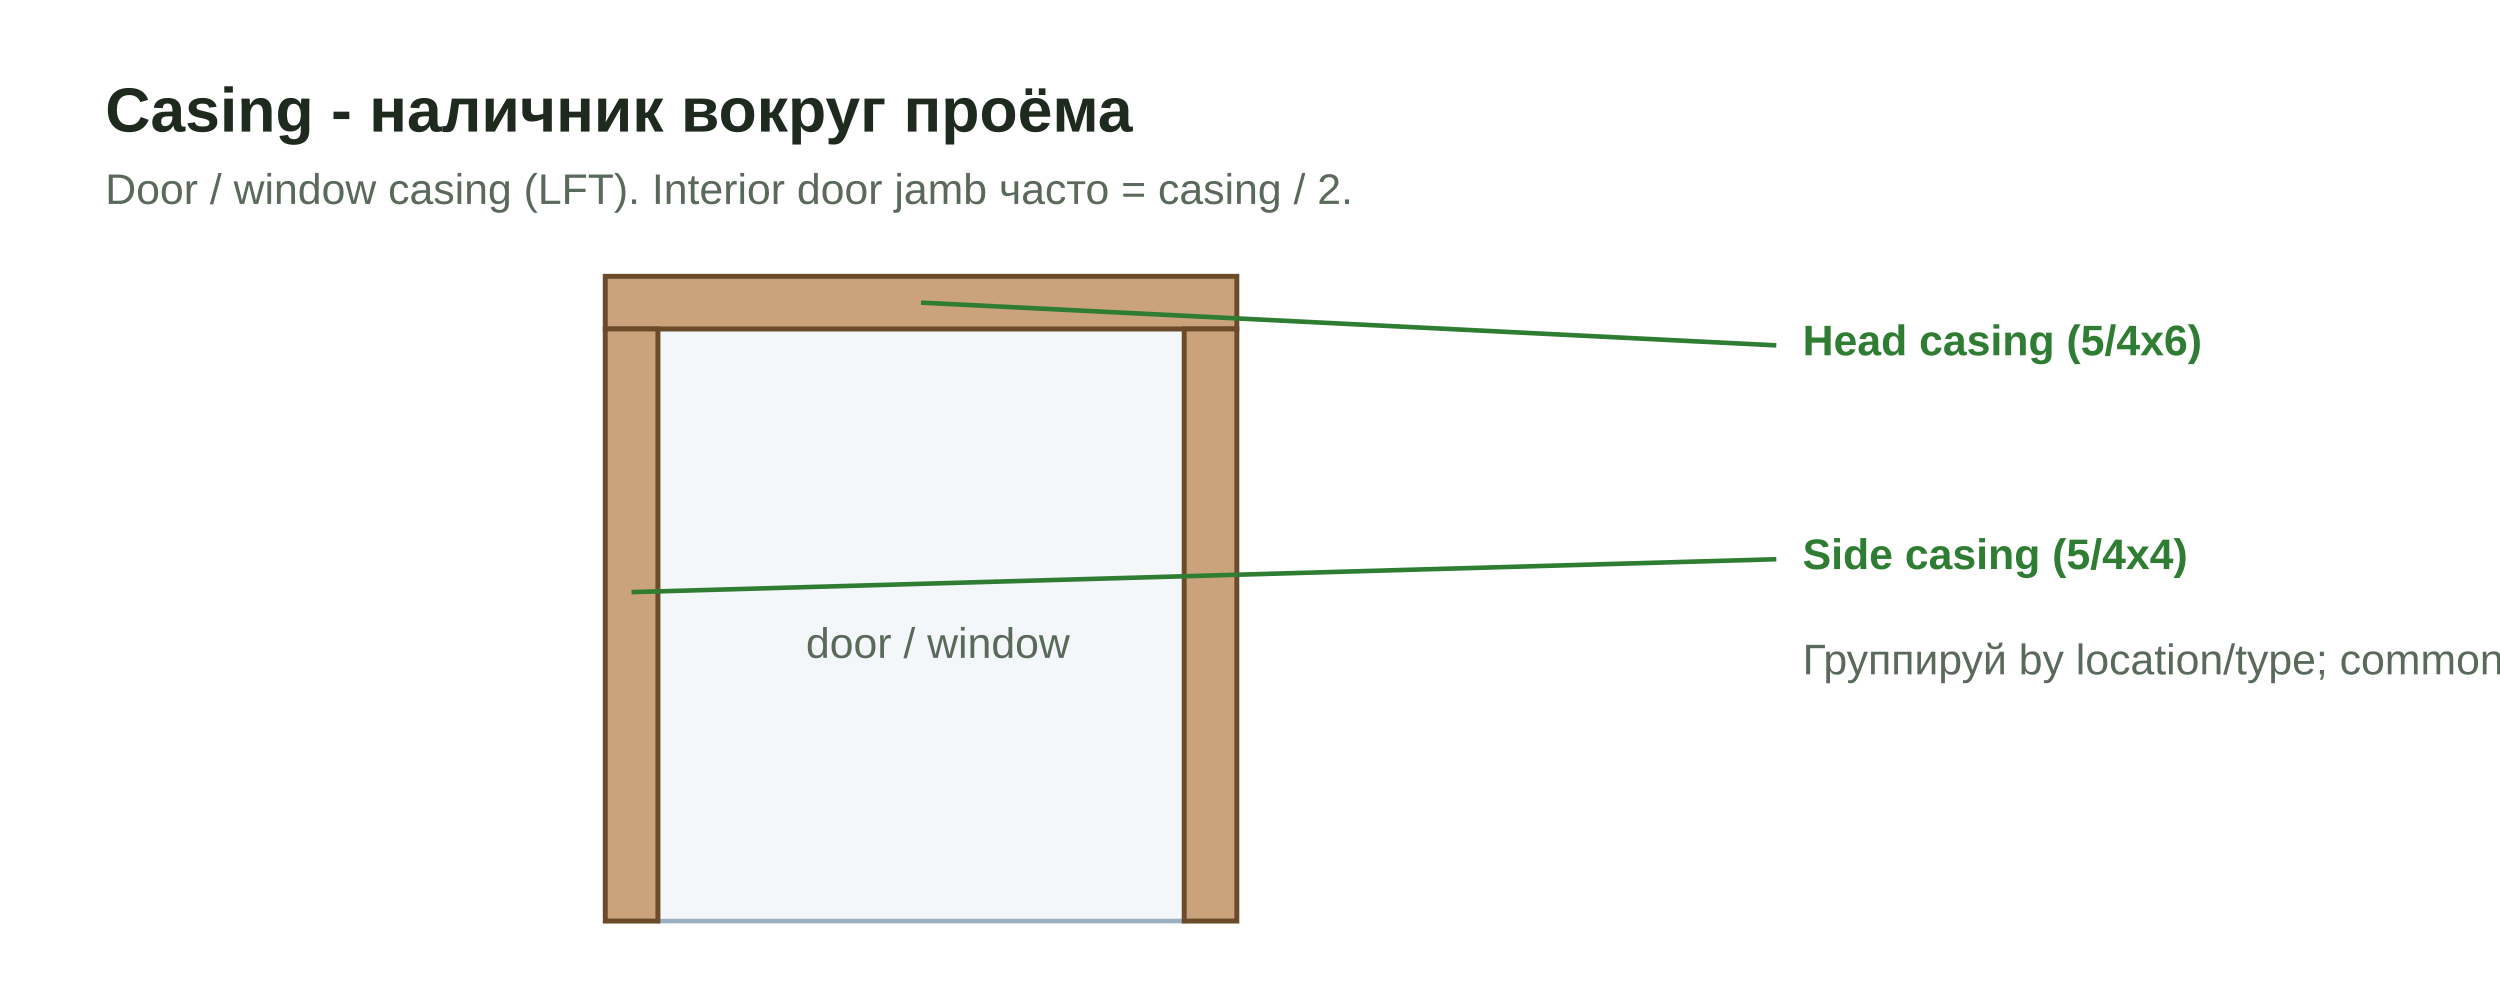
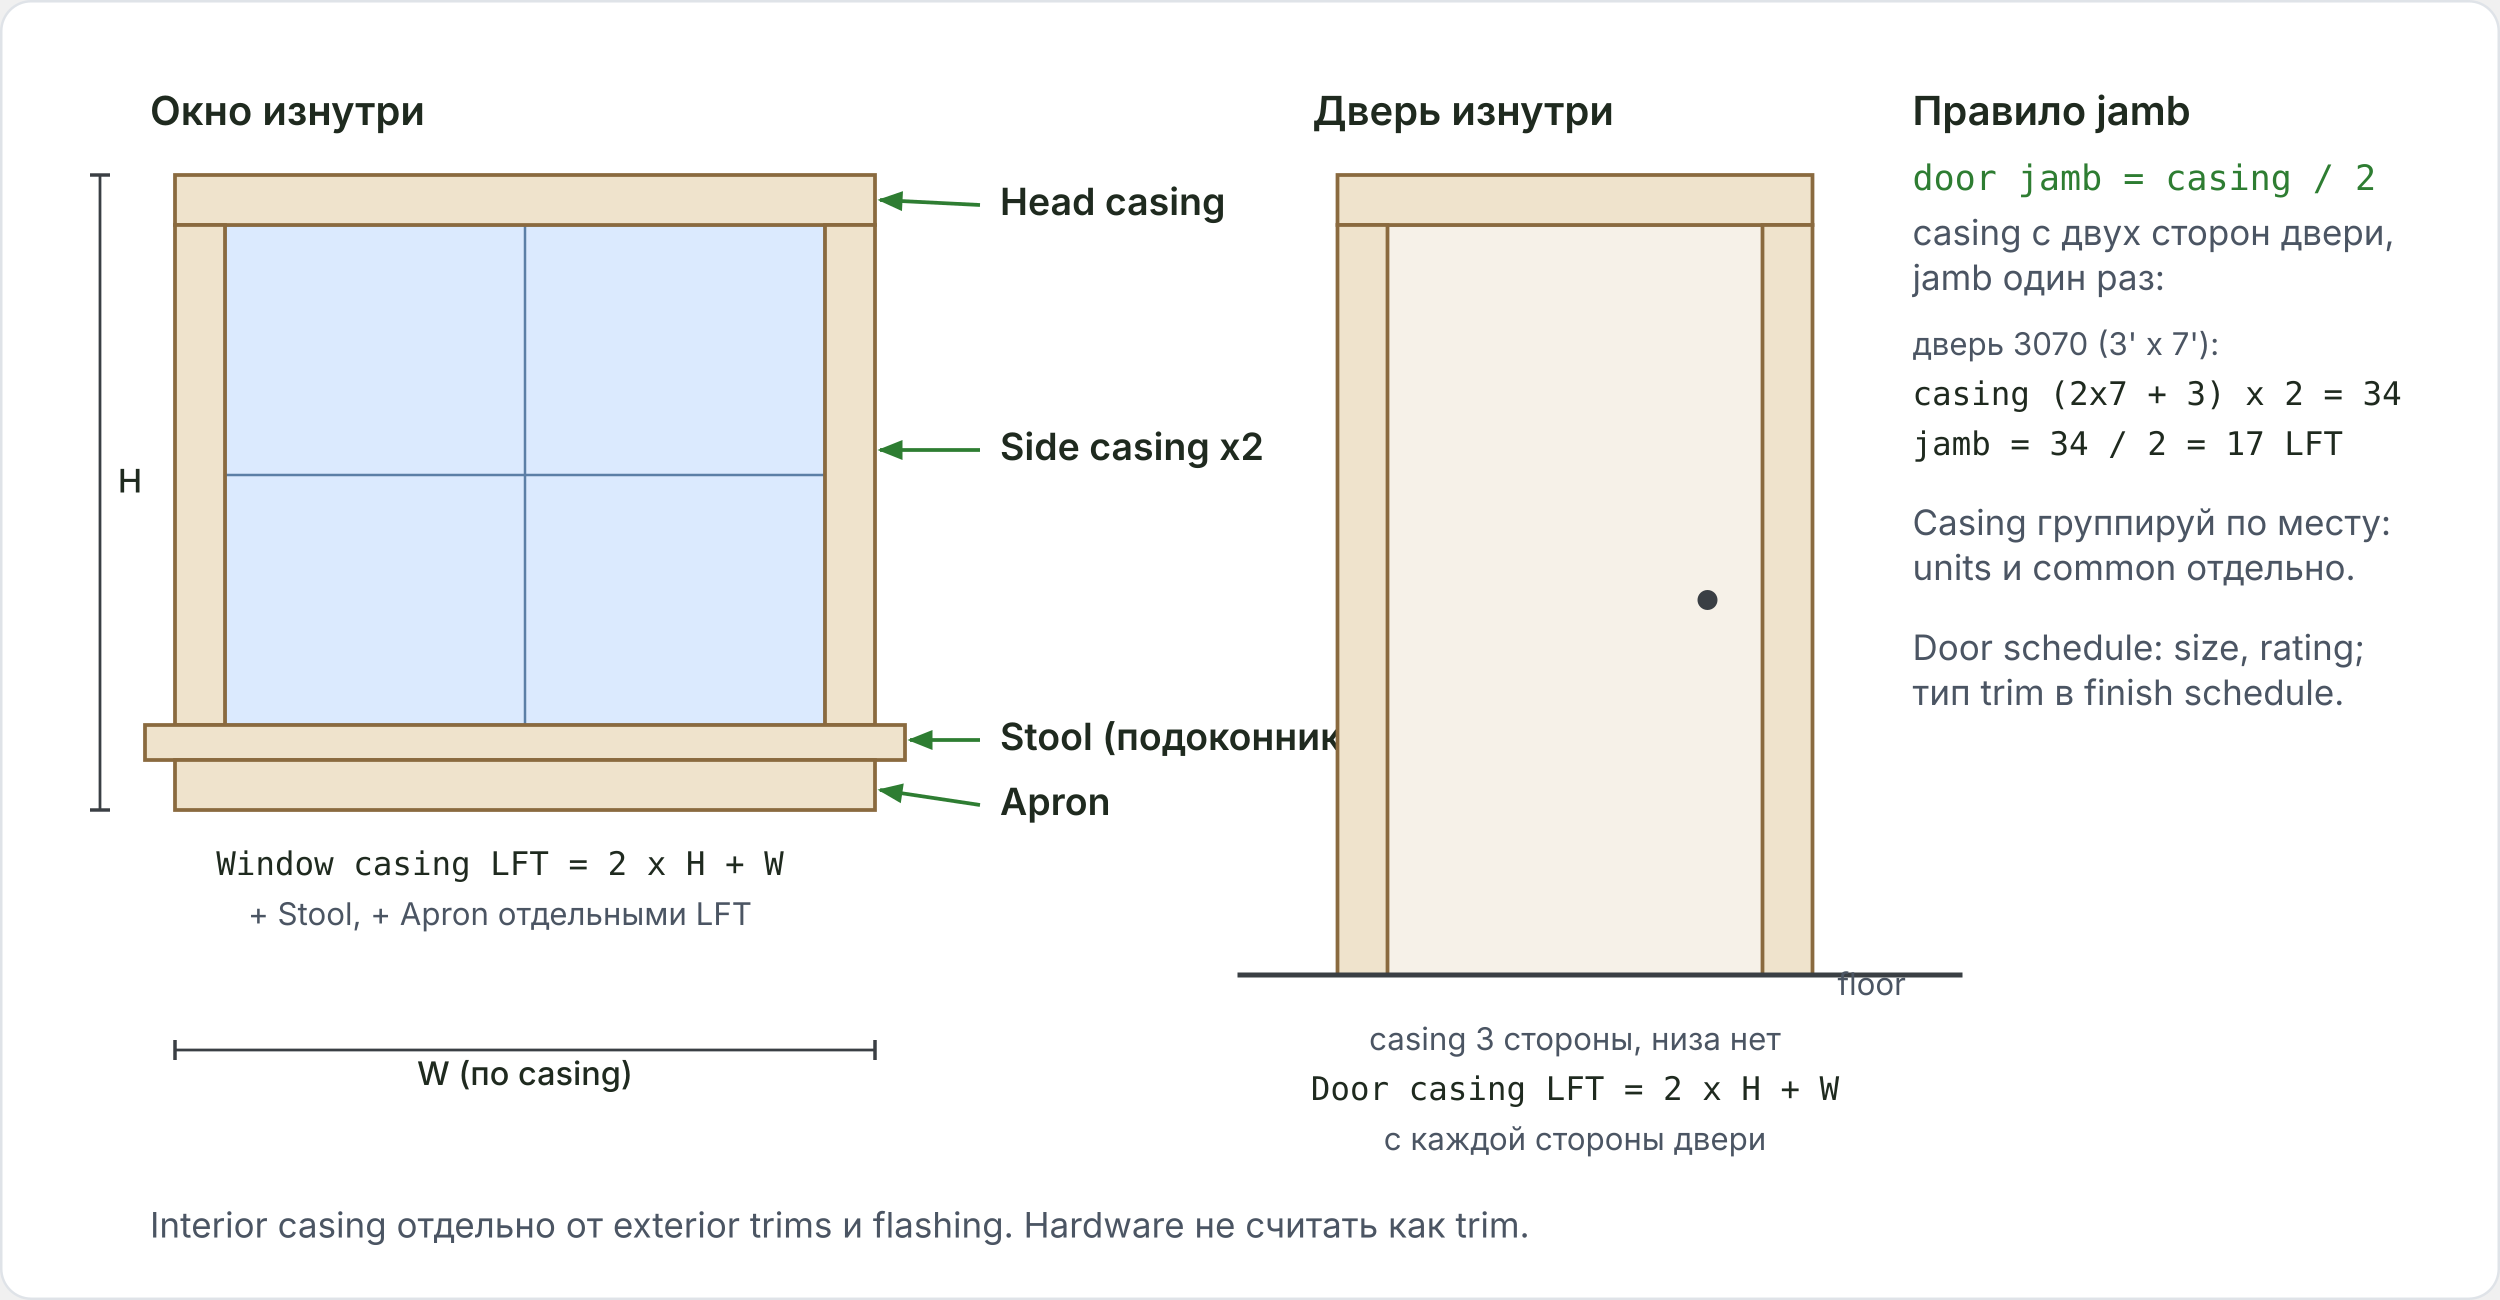
- <svg xmlns="http://www.w3.org/2000/svg" viewBox="0 0 760 300" role="img" aria-labelledby="t">
-   <style>.t{font:700 19px "Segoe UI",Arial,sans-serif;fill:#1f2a1f}.s{font:400 13px "Segoe UI",Arial,sans-serif;fill:#5a6a5a}.l{font:600 13px "Segoe UI",Arial,sans-serif;fill:#2e7d32}</style>
-   <rect width="760" height="300" fill="#fff" />
-   <text class="t" x="32" y="40">Casing - наличник вокруг проёма</text>
-   <text class="s" x="32" y="62">Door / window casing (LFT). Interior door jamb часто = casing / 2.</text>
-   <rect x="200" y="100" width="160" height="180" fill="#f4f7fa" stroke="#9bb0c2" stroke-width="1.4" />
-   <rect x="184" y="84" width="192" height="16" fill="#caa27b" stroke="#6c4b2a" stroke-width="1.5" />
-   <rect x="184" y="100" width="16" height="180" fill="#caa27b" stroke="#6c4b2a" stroke-width="1.5" />
-   <rect x="360" y="100" width="16" height="180" fill="#caa27b" stroke="#6c4b2a" stroke-width="1.5" />
-   <text class="s" x="245" y="200">door / window</text>
-   <line x1="280" y1="92" x2="540" y2="105" stroke="#2e7d32" stroke-width="1.4" />
-   <text class="l" x="548" y="108">Head casing (5/4x6)</text>
-   <line x1="192" y1="180" x2="540" y2="170" stroke="#2e7d32" stroke-width="1.4" />
-   <text class="l" x="548" y="173">Side casing (5/4x4)</text>
-   <text class="s" x="548" y="205">Группируй by location/type; common areas - отдельно.</text>
+ <svg xmlns="http://www.w3.org/2000/svg" viewBox="0 0 1000 520" role="img" aria-labelledby="t d">
+   <defs>
+     <marker id="arr" markerWidth="10" markerHeight="10" refX="9" refY="5" orient="auto" markerUnits="userSpaceOnUse">
+       <path d="M0,1 L0,9 L10,5 z" fill="#2e7d32" />
+     </marker>
+     <marker id="arrInk" markerWidth="10" markerHeight="10" refX="9" refY="5" orient="auto" markerUnits="userSpaceOnUse">
+       <path d="M0,1 L0,9 L10,5 z" fill="#3a3f44" />
+     </marker>
+     <marker id="arrRed" markerWidth="10" markerHeight="10" refX="9" refY="5" orient="auto" markerUnits="userSpaceOnUse">
+       <path d="M0,1 L0,9 L10,5 z" fill="#c62828" />
+     </marker>
+     <marker id="dot" markerWidth="8" markerHeight="8" refX="4" refY="4" markerUnits="userSpaceOnUse">
+       <circle cx="4" cy="4" r="3" fill="#2e7d32" />
+     </marker>
+     <marker id="tick" markerWidth="8" markerHeight="8" refX="4" refY="4" orient="auto" markerUnits="userSpaceOnUse">
+       <path d="M4,0 L4,8" stroke="#3a3f44" stroke-width="1.4" />
+     </marker>
+     <pattern id="wood" width="12" height="12" patternUnits="userSpaceOnUse" patternTransform="rotate(45)">
+       <rect width="12" height="12" fill="#e9d3b0" />
+       <line x1="0" y1="0" x2="0" y2="12" stroke="#8a6a3f" stroke-width="0.9" opacity="0.55" />
+     </pattern>
+     <pattern id="pt" width="12" height="12" patternUnits="userSpaceOnUse" patternTransform="rotate(45)">
+       <rect width="12" height="12" fill="#cfa26a" />
+       <line x1="0" y1="0" x2="0" y2="12" stroke="#6c4b2a" stroke-width="1" opacity="0.6" />
+     </pattern>
+     <pattern id="conc" width="10" height="10" patternUnits="userSpaceOnUse">
+       <rect width="10" height="10" fill="#cfd4d8" />
+       <circle cx="2.5" cy="2.5" r="1" fill="#6b7378" opacity="0.7" />
+       <circle cx="7" cy="6.5" r="1" fill="#6b7378" opacity="0.7" />
+     </pattern>
+     <pattern id="sheath" width="7" height="7" patternUnits="userSpaceOnUse">
+       <rect width="7" height="7" fill="#c9b27c" />
+       <circle cx="2" cy="2" r="0.8" fill="#7a6a3c" opacity="0.6" />
+       <circle cx="5" cy="5" r="0.8" fill="#7a6a3c" opacity="0.6" />
+     </pattern>
+     <pattern id="batt" width="20" height="16" patternUnits="userSpaceOnUse">
+       <rect width="20" height="16" fill="#fdf6e3" />
+       <path d="M0,8 Q5,0 10,8 T20,8" fill="none" stroke="#caa64a" stroke-width="1.2" />
+     </pattern>
+     <pattern id="rigid" width="8" height="8" patternUnits="userSpaceOnUse">
+       <rect width="8" height="8" fill="#fbe9c6" />
+       <path d="M0,8 L8,0" stroke="#d9a441" stroke-width="0.8" />
+     </pattern>
+     <pattern id="cmu" width="40" height="20" patternUnits="userSpaceOnUse">
+       <rect width="40" height="20" fill="#cfd4d8" />
+       <path d="M0,10 H40 M20,0 V10 M0,10 V20 M40,10 V20" stroke="#6b7378" stroke-width="1" fill="none" />
+     </pattern>
+     <pattern id="gyp" width="6" height="6" patternUnits="userSpaceOnUse">
+       <rect width="6" height="6" fill="#eef0f2" />
+     </pattern>
+     <pattern id="endgrain" width="6" height="6" patternUnits="userSpaceOnUse">
+       <rect width="6" height="6" fill="#e9d3b0" />
+       <path d="M0,3 H6" stroke="#8a6a3f" stroke-width="0.7" opacity="0.5" />
+     </pattern>
+     <pattern id="hatchRed" width="8" height="8" patternUnits="userSpaceOnUse" patternTransform="rotate(45)">
+       <rect width="8" height="8" fill="#fff" />
+       <line x1="0" y1="0" x2="0" y2="8" stroke="#c62828" stroke-width="1.2" opacity="0.6" />
+     </pattern>
+     <pattern id="hatchGrey" width="8" height="8" patternUnits="userSpaceOnUse" patternTransform="rotate(45)">
+       <rect width="8" height="8" fill="#f3f4f6" />
+       <line x1="0" y1="0" x2="0" y2="8" stroke="#9aa4ad" stroke-width="1" opacity="0.8" />
+     </pattern>
+     <style>
+       .ln{fill:none;stroke:#3a3f44;stroke-width:1.6;stroke-linejoin:round}
+       .thin{fill:none;stroke:#3a3f44;stroke-width:1.1}
+       .lab{font:600 16px Inter, "Segoe UI", Arial, sans-serif;fill:#1f2a1f}
+       .lab2{font:600 15px Inter, "Segoe UI", Arial, sans-serif;fill:#1f2a1f}
+       .note{font:400 14px Inter, "Segoe UI", Arial, sans-serif;fill:#4b5563}
+       .small{font:400 12.5px Inter, "Segoe UI", Arial, sans-serif;fill:#4b5563}
+       .mono{font:500 14px "JetBrains Mono", Consolas, monospace;fill:#2e7d32}
+       .mono2{font:500 13px "JetBrains Mono", Consolas, monospace;fill:#1f2a1f}
+       .side{font:700 13px Inter, "Segoe UI", Arial, sans-serif;fill:#8a98a5;letter-spacing:1px}
+       .lead{stroke:#2e7d32;stroke-width:1.5;fill:none;marker-end:url(#arr)}
+       .leadInk{stroke:#3a3f44;stroke-width:1.3;fill:none;marker-end:url(#arrInk)}
+       .leadRed{stroke:#c62828;stroke-width:1.5;fill:none;marker-end:url(#arrRed)}
+       .dim{stroke:#3a3f44;stroke-width:1.1;fill:none;marker-start:url(#tick);marker-end:url(#tick)}
+       .dimt{font:500 13px Inter, "Segoe UI", Arial, sans-serif;fill:#1f2a1f}
+       .numc{fill:#2e7d32;stroke:#fff;stroke-width:1.5}
+       .numt{font:700 13px Inter, "Segoe UI", Arial, sans-serif;fill:#fff;text-anchor:middle}
+       .h{font:700 15px Inter, "Segoe UI", Arial, sans-serif;fill:#1f2a1f}
+       .red{font:600 14px Inter, "Segoe UI", Arial, sans-serif;fill:#c62828}
+       .green{font:600 14px Inter, "Segoe UI", Arial, sans-serif;fill:#2e7d32}
+       .cap{font:400 13px Inter, "Segoe UI", Arial, sans-serif;fill:#1f2a1f}
+     </style>
+   </defs>
+   <rect x="0.5" y="0.5" width="999" height="519" rx="12" fill="#ffffff" stroke="#dfe3e8" />
+   <text class="lab" x="60" y="50">Окно изнутри</text>
+   <rect x="90" y="90" width="240" height="200" fill="#dbeafe" stroke="#5b7fa6" stroke-width="1.2" />
+   <line x1="210" y1="90" x2="210" y2="290" stroke="#5b7fa6" stroke-width="1" />
+   <line x1="90" y1="190" x2="330" y2="190" stroke="#5b7fa6" stroke-width="1" />
+   <rect x="70" y="70" width="280" height="20" fill="#efe3cc" stroke="#8a6a3f" stroke-width="1.5" />
+   <rect x="70" y="90" width="20" height="200" fill="#efe3cc" stroke="#8a6a3f" stroke-width="1.5" />
+   <rect x="330" y="90" width="20" height="200" fill="#efe3cc" stroke="#8a6a3f" stroke-width="1.5" />
+   <rect x="58" y="290" width="304" height="14" fill="#efe3cc" stroke="#8a6a3f" stroke-width="1.5" />
+   <rect x="70" y="304" width="280" height="20" fill="#efe3cc" stroke="#8a6a3f" stroke-width="1.5" />
+   <text class="mono2" x="200" y="350" text-anchor="middle">Window casing LFT = 2 x H + W</text>
+   <text class="small" x="200" y="370" text-anchor="middle">+ Stool, + Apron отдельными LFT</text>
+   <line class="lead" x1="392" y1="82" x2="352" y2="80" />
+   <text class="lab2" x="400" y="86">Head casing</text>
+   <line class="lead" x1="392" y1="180" x2="352" y2="180" />
+   <text class="lab2" x="400" y="184">Side casing x2</text>
+   <line class="lead" x1="392" y1="296" x2="364" y2="296" />
+   <text class="lab2" x="400" y="300">Stool (подоконник)</text>
+   <line class="lead" x1="392" y1="322" x2="352" y2="316" />
+   <text class="lab2" x="400" y="326">Apron</text>
+   <line class="dim" x1="70" y1="420" x2="350" y2="420" />
+   <text class="dimt" x="210" y="434" text-anchor="middle">W (по casing)</text>
+   <line class="dim" x1="40" y1="70" x2="40" y2="324" />
+   <text class="dimt" x="52" y="197" text-anchor="middle">H</text>
+   <text class="lab" x="525" y="50">Дверь изнутри</text>
+   <rect x="555" y="90" width="150" height="300" fill="#f6f1e8" stroke="#3a3f44" stroke-width="1.2" />
+   <circle cx="683" cy="240" r="4" fill="#3a3f44" />
+   <rect x="535" y="70" width="190" height="20" fill="#efe3cc" stroke="#8a6a3f" stroke-width="1.5" />
+   <rect x="535" y="90" width="20" height="300" fill="#efe3cc" stroke="#8a6a3f" stroke-width="1.5" />
+   <rect x="705" y="90" width="20" height="300" fill="#efe3cc" stroke="#8a6a3f" stroke-width="1.5" />
+   <line x1="495" y1="390" x2="785" y2="390" stroke="#3a3f44" stroke-width="2" />
+   <text class="small" x="735" y="398">floor</text>
+   <text class="small" x="630" y="420" text-anchor="middle">casing 3 стороны, низа нет</text>
+   <text class="mono2" x="630" y="440" text-anchor="middle">Door casing LFT = 2 x H + W</text>
+   <text class="small" x="630" y="460" text-anchor="middle">с каждой стороны двери</text>
+   <text class="lab" x="765" y="50">Правило jamb</text>
+   <text class="mono" x="765" y="76">door jamb = casing / 2</text>
+   <text class="note" x="765" y="98">casing с двух сторон двери,</text>
+   <text class="note" x="765" y="116">jamb один раз:</text>
+   <text class="small" x="765" y="142">дверь 3070 (3' x 7'):</text>
+   <text class="mono2" x="765" y="162">casing (2x7 + 3) x 2 = 34</text>
+   <text class="mono2" x="765" y="182">jamb = 34 / 2 = 17 LFT</text>
+   <text class="note" x="765" y="214">Casing группируй по месту:</text>
+   <text class="note" x="765" y="232">units и common отдельно.</text>
+   <text class="note" x="765" y="264">Door schedule: size, rating;</text>
+   <text class="note" x="765" y="282">тип trim в finish schedule.</text>
+   <text class="note" x="60" y="495">Interior casing отдельно от exterior trims и flashing. Hardware не считать как trim.</text>
</svg>
